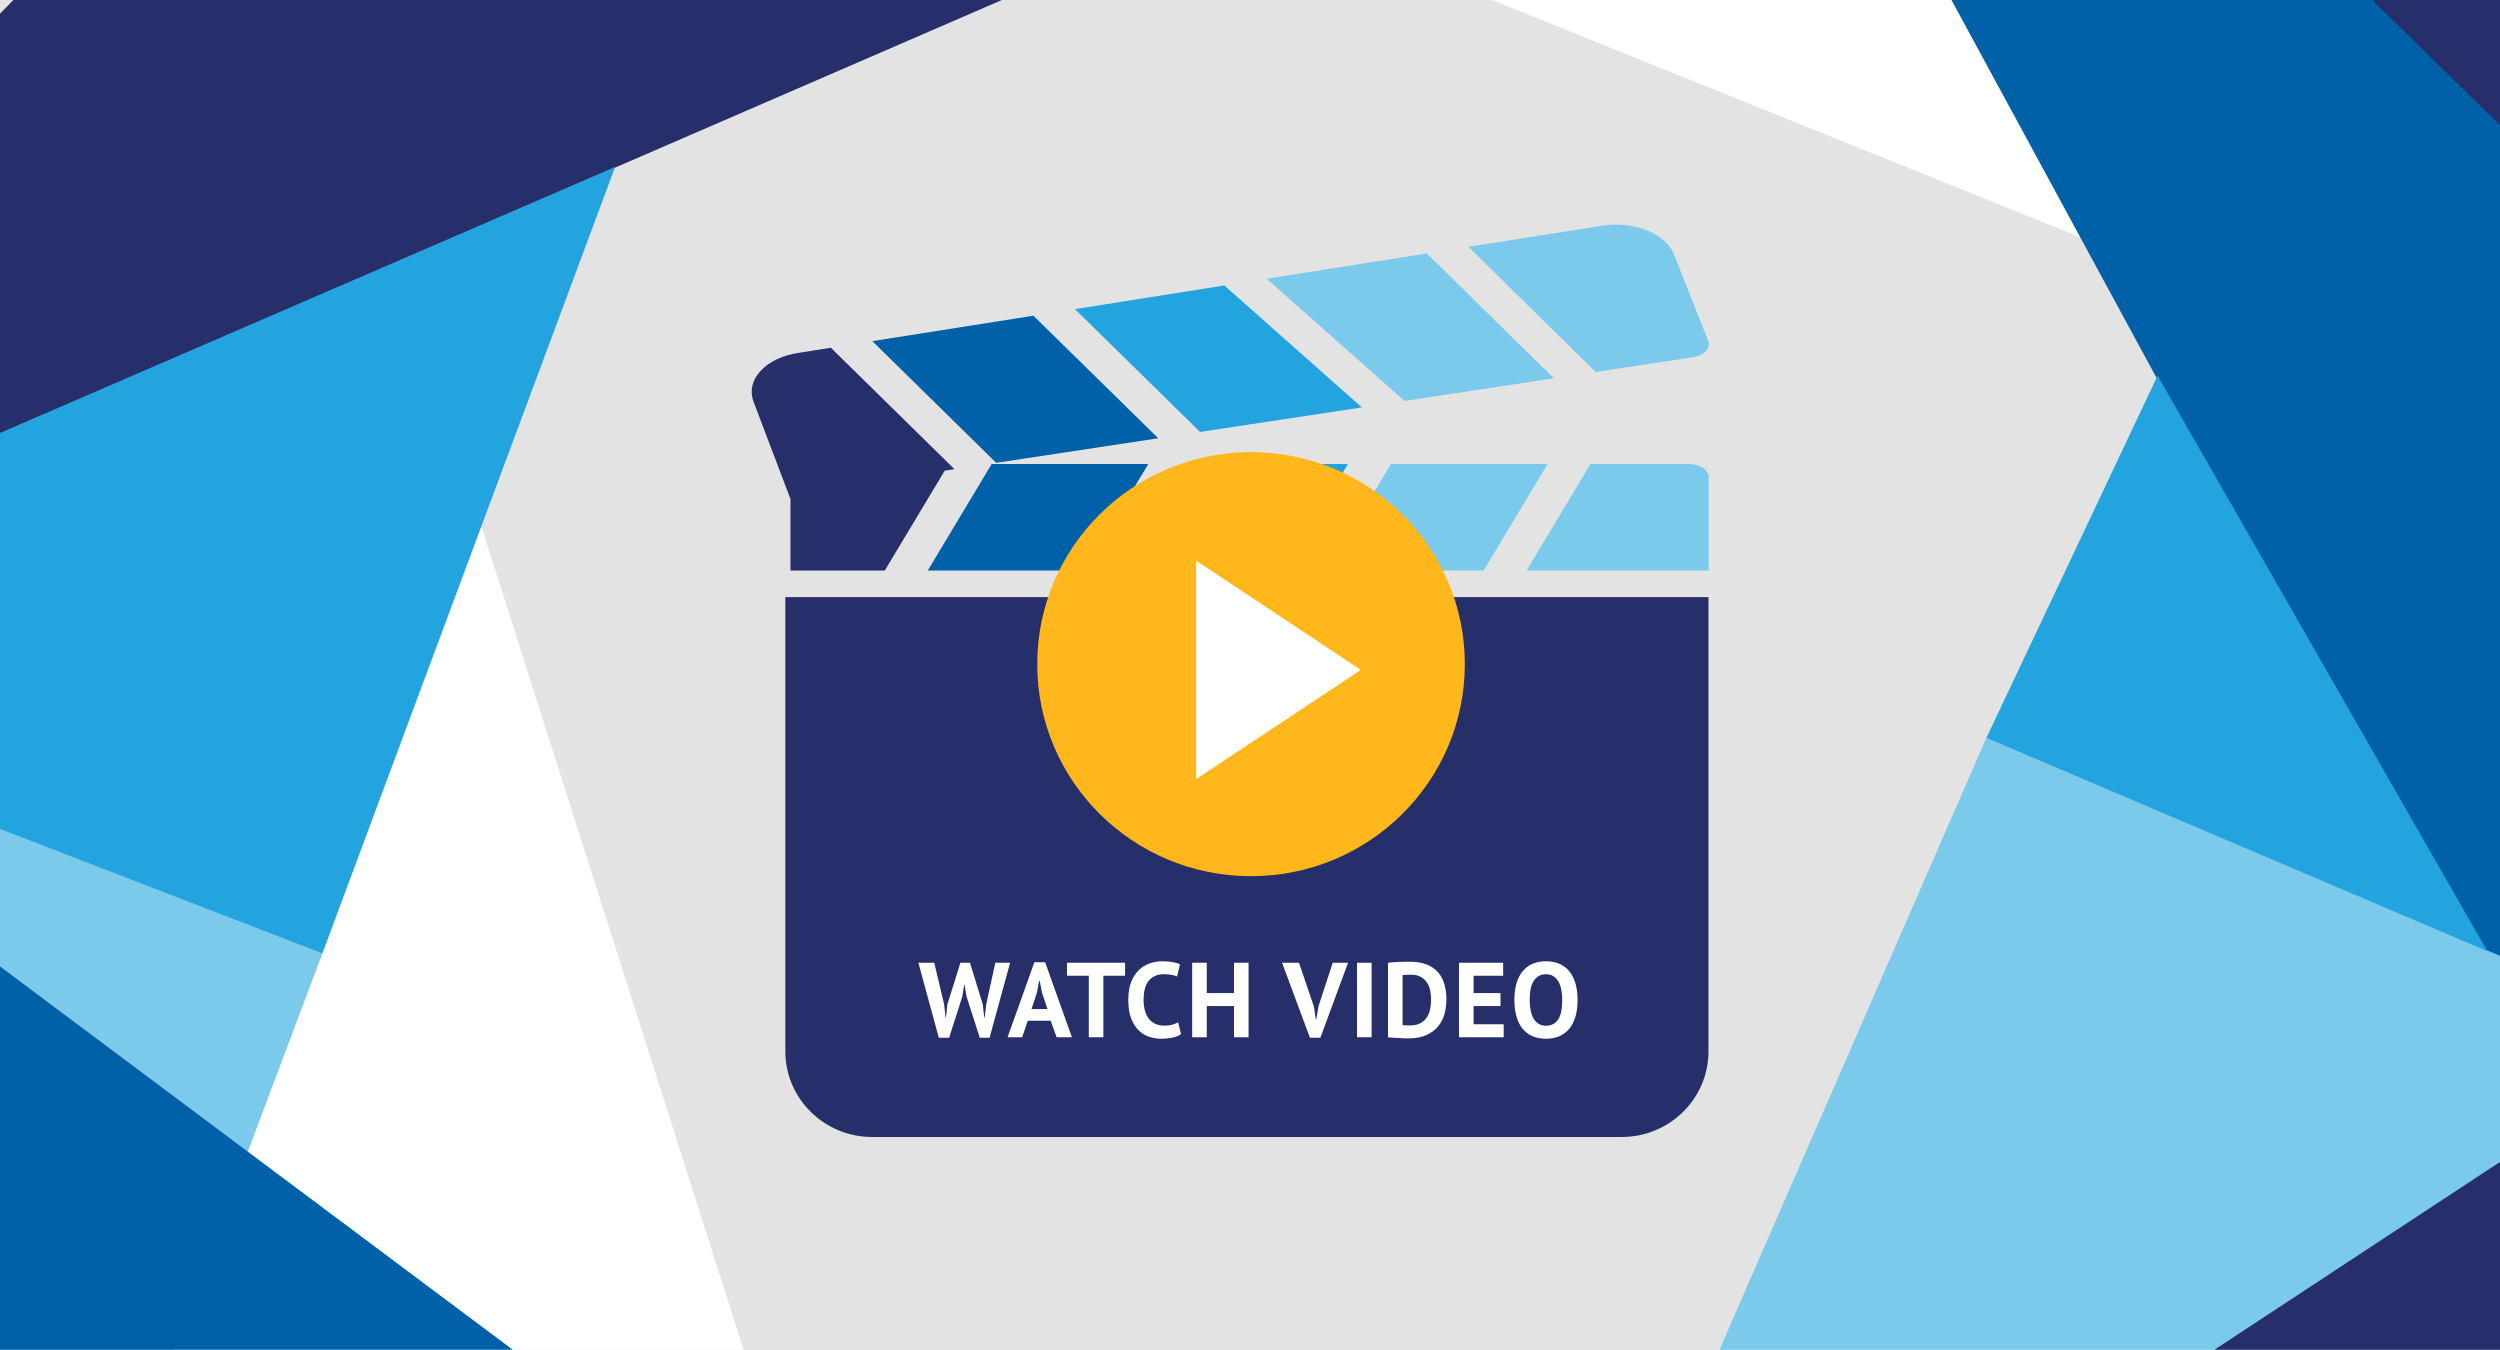
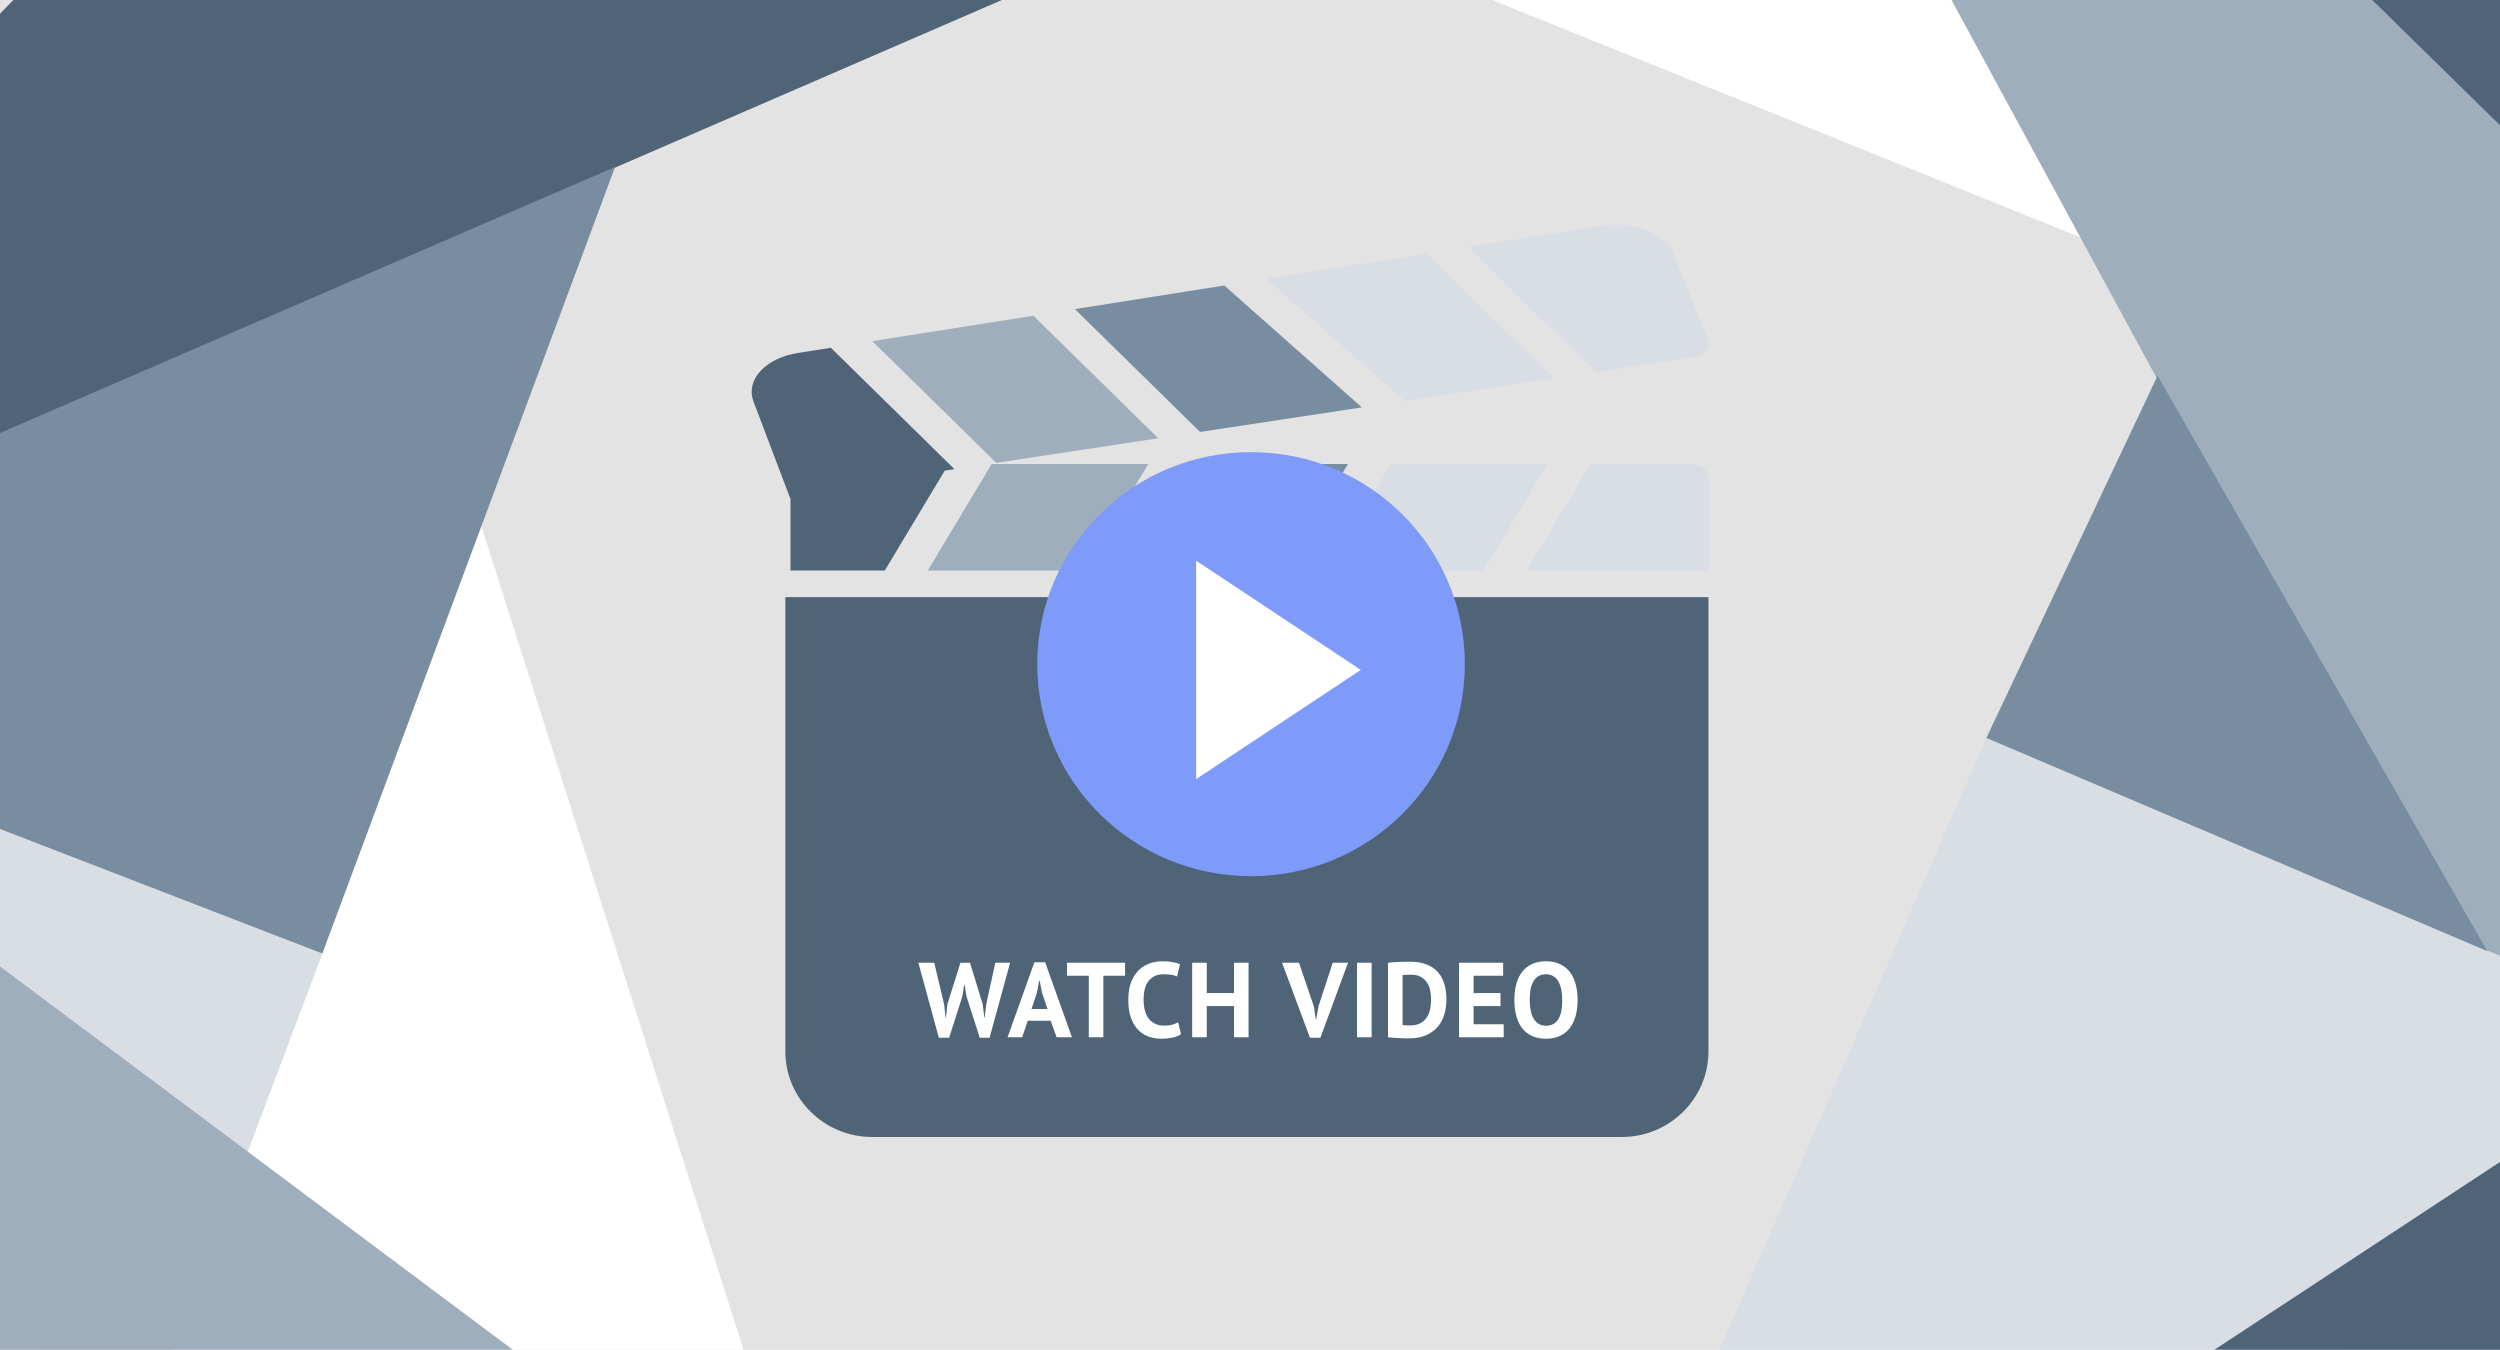
<svg xmlns="http://www.w3.org/2000/svg" xmlns:xlink="http://www.w3.org/1999/xlink" width="376" height="203" viewBox="0 0 376 203" fill="none">
  <g clip-path="url(#clip0)">
    <rect width="376" height="203" fill="#F2F2F2" />
    <rect width="376" height="235" fill="url(#pattern0)" />
    <rect x="-3" y="-3" width="355" height="209" fill="#E3E3E3" />
    <path d="M119 225.5L69 68.5L-0.5 116L8.5 233.5L119 225.5Z" fill="white" />
    <g clip-path="url(#clip1)">
-       <path d="M118.117 89.808V158.128C118.117 165.228 123.963 171 131.143 171H243.926C251.111 171 256.952 165.228 256.952 158.128V89.808H118.117Z" fill="#262F69" />
-       <path d="M184.133 42.935L161.664 46.492L180.489 64.964L204.825 61.272L184.133 42.935Z" fill="#23A4DE" />
-       <path d="M155.42 47.481L131.203 51.309L149.829 69.61L174.202 65.914L155.42 47.481Z" fill="#0061A8" />
-       <path d="M256.903 51.253L251.793 38.326C250.617 35.183 245.789 33.205 241.027 33.929L220.852 37.125L239.994 55.946L254.663 53.72C255.462 53.6 256.147 53.267 256.567 52.803C256.988 52.339 257.107 51.782 256.903 51.253Z" fill="#7BC9EB" />
-       <path d="M214.596 38.114L190.512 41.926L211.239 60.303L233.703 56.895L214.596 38.114Z" fill="#7BC9EB" />
-       <path d="M149.146 69.79L139.539 85.804H163.095L172.703 69.79H149.146Z" fill="#0061A8" />
-       <path d="M179.17 69.79L169.562 85.804H193.118L202.726 69.79H179.17Z" fill="#23A4DE" />
-       <path d="M253.99 69.79H239.213L229.605 85.808H256.992V71.792C256.992 70.683 255.653 69.79 253.99 69.79Z" fill="#7BC9EB" />
-       <path d="M209.193 69.79L199.586 85.804H223.136L232.749 69.79H209.193Z" fill="#7BC9EB" />
-       <path d="M124.962 52.302L120.068 53.075C117.685 53.435 115.667 54.401 114.388 55.786C113.109 57.176 112.731 58.81 113.325 60.391L118.892 75.064V85.804H133.074L142.087 70.783L143.552 70.563L124.962 52.302Z" fill="#262F69" />
+       <path d="M118.117 89.808V158.128C118.117 165.228 123.963 171 131.143 171H243.926C251.111 171 256.952 165.228 256.952 158.128V89.808H118.117Z" fill="#506478" />
+       <path d="M184.133 42.935L161.664 46.492L180.489 64.964L204.825 61.272L184.133 42.935Z" fill="#798da1" />
+       <path d="M155.42 47.481L131.203 51.309L149.829 69.61L174.202 65.914L155.42 47.481Z" fill="#9faebc" />
+       <path d="M256.903 51.253L251.793 38.326C250.617 35.183 245.789 33.205 241.027 33.929L220.852 37.125L239.994 55.946L254.663 53.72C255.462 53.6 256.147 53.267 256.567 52.803C256.988 52.339 257.107 51.782 256.903 51.253Z" fill="#d8dee4" />
+       <path d="M214.596 38.114L190.512 41.926L211.239 60.303L233.703 56.895L214.596 38.114Z" fill="#d8dee4" />
+       <path d="M149.146 69.79L139.539 85.804H163.095L172.703 69.79H149.146Z" fill="#9faebc" />
+       <path d="M179.17 69.79L169.562 85.804H193.118L202.726 69.79H179.17Z" fill="#798da1" />
+       <path d="M253.99 69.79H239.213L229.605 85.808H256.992V71.792C256.992 70.683 255.653 69.79 253.99 69.79Z" fill="#d8dee4" />
+       <path d="M209.193 69.79L199.586 85.804H223.136L232.749 69.79H209.193Z" fill="#d8dee4" />
+       <path d="M124.962 52.302L120.068 53.075C117.685 53.435 115.667 54.401 114.388 55.786C113.109 57.176 112.731 58.81 113.325 60.391L118.892 75.064V85.804H133.074L142.087 70.783L143.552 70.563L124.962 52.302Z" fill="#506478" />
    </g>
-     <ellipse cx="188.154" cy="99.889" rx="32.154" ry="31.889" fill="#FFB71B" />
+     <ellipse cx="188.154" cy="99.889" rx="32.154" ry="31.889" fill="#7e9bfa" />
    <path d="M204.668 100.751L179.901 117.172L179.901 84.331L204.668 100.751Z" fill="white" />
    <path d="M141.999 151.056L142.207 153.04H142.271L142.495 151.024L144.447 144.8H145.887L147.807 151.056L148.031 153.04H148.095L148.335 151.024L149.695 144.8H151.919L148.831 156.08H147.359L145.359 149.856L145.087 148.144H145.007L144.735 149.872L142.751 156.08H141.199L138.127 144.8H140.511L141.999 151.056ZM158.02 153.52H154.58L153.732 156H151.54L155.572 144.72H157.188L161.22 156H158.916L158.02 153.52ZM155.14 151.76H157.54L156.708 149.264L156.372 147.504H156.292L155.956 149.28L155.14 151.76ZM169.21 146.752H165.946V156H163.754V146.752H160.474V144.8H169.21V146.752ZM177.631 155.536C177.289 155.781 176.852 155.957 176.319 156.064C175.796 156.171 175.257 156.224 174.703 156.224C174.031 156.224 173.391 156.123 172.783 155.92C172.185 155.707 171.657 155.371 171.199 154.912C170.74 154.443 170.372 153.84 170.095 153.104C169.828 152.357 169.695 151.456 169.695 150.4C169.695 149.301 169.844 148.384 170.143 147.648C170.452 146.901 170.847 146.304 171.327 145.856C171.817 145.397 172.361 145.072 172.959 144.88C173.556 144.677 174.153 144.576 174.751 144.576C175.391 144.576 175.929 144.619 176.367 144.704C176.815 144.789 177.183 144.891 177.471 145.008L177.039 146.864C176.793 146.747 176.5 146.661 176.159 146.608C175.828 146.555 175.423 146.528 174.943 146.528C174.057 146.528 173.343 146.843 172.799 147.472C172.265 148.101 171.999 149.077 171.999 150.4C171.999 150.976 172.063 151.504 172.191 151.984C172.319 152.453 172.511 152.859 172.767 153.2C173.033 153.531 173.359 153.792 173.743 153.984C174.137 154.165 174.591 154.256 175.103 154.256C175.583 154.256 175.988 154.208 176.319 154.112C176.649 154.016 176.937 153.893 177.183 153.744L177.631 155.536ZM185.592 151.312H181.496V156H179.304V144.8H181.496V149.36H185.592V144.8H187.784V156H185.592V151.312ZM197.608 151.376L197.896 153.28H197.976L198.296 151.36L200.44 144.8H202.744L198.584 156.08H197.016L192.824 144.8H195.368L197.608 151.376ZM204.097 144.8H206.289V156H204.097V144.8ZM208.756 144.8C208.98 144.768 209.231 144.741 209.508 144.72C209.796 144.699 210.089 144.683 210.388 144.672C210.687 144.661 210.975 144.656 211.252 144.656C211.54 144.645 211.796 144.64 212.02 144.64C213.012 144.64 213.86 144.779 214.564 145.056C215.268 145.333 215.839 145.723 216.276 146.224C216.713 146.725 217.033 147.323 217.236 148.016C217.439 148.709 217.54 149.472 217.54 150.304C217.54 151.061 217.444 151.792 217.252 152.496C217.06 153.2 216.74 153.824 216.292 154.368C215.844 154.912 215.252 155.349 214.516 155.68C213.791 156.011 212.889 156.176 211.812 156.176C211.641 156.176 211.412 156.171 211.124 156.16C210.847 156.149 210.553 156.133 210.244 156.112C209.945 156.101 209.657 156.085 209.38 156.064C209.103 156.053 208.895 156.037 208.756 156.016V144.8ZM212.196 146.592C211.961 146.592 211.721 146.597 211.476 146.608C211.241 146.619 211.065 146.635 210.948 146.656V154.16C210.991 154.171 211.06 154.181 211.156 154.192C211.263 154.192 211.375 154.197 211.492 154.208C211.609 154.208 211.721 154.213 211.828 154.224C211.935 154.224 212.015 154.224 212.068 154.224C212.687 154.224 213.199 154.117 213.604 153.904C214.02 153.68 214.345 153.387 214.58 153.024C214.825 152.661 214.996 152.245 215.092 151.776C215.188 151.296 215.236 150.805 215.236 150.304C215.236 149.867 215.193 149.429 215.108 148.992C215.023 148.544 214.863 148.144 214.628 147.792C214.404 147.44 214.095 147.152 213.7 146.928C213.305 146.704 212.804 146.592 212.196 146.592ZM219.435 144.8H226.075V146.752H221.627V149.36H225.675V151.312H221.627V154.048H226.155V156H219.435V144.8ZM227.763 150.4C227.763 148.533 228.173 147.099 228.995 146.096C229.816 145.083 230.989 144.576 232.515 144.576C233.315 144.576 234.013 144.715 234.611 144.992C235.208 145.269 235.704 145.664 236.099 146.176C236.493 146.688 236.787 147.301 236.979 148.016C237.171 148.731 237.267 149.525 237.267 150.4C237.267 152.267 236.851 153.707 236.019 154.72C235.197 155.723 234.029 156.224 232.515 156.224C231.704 156.224 231 156.085 230.403 155.808C229.805 155.531 229.309 155.136 228.915 154.624C228.531 154.112 228.243 153.499 228.051 152.784C227.859 152.069 227.763 151.275 227.763 150.4ZM230.067 150.4C230.067 150.965 230.115 151.488 230.211 151.968C230.307 152.437 230.451 152.843 230.643 153.184C230.845 153.525 231.101 153.792 231.411 153.984C231.72 154.176 232.088 154.272 232.515 154.272C233.293 154.272 233.896 153.968 234.323 153.36C234.749 152.752 234.963 151.765 234.963 150.4C234.963 149.856 234.915 149.349 234.819 148.88C234.733 148.411 234.595 148 234.403 147.648C234.211 147.296 233.96 147.024 233.651 146.832C233.341 146.629 232.963 146.528 232.515 146.528C231.736 146.528 231.133 146.843 230.707 147.472C230.28 148.091 230.067 149.067 230.067 150.4Z" fill="white" />
    <path d="M336 45L183.5 -16.5L340.5 -28L336 45Z" fill="white" />
-     <path d="M382.749 164.439L293.5 0L382.749 0V164.439Z" fill="#0061A8" />
-     <path d="M257 206.694L298.746 110.984L382.747 146.621V206.694H257Z" fill="#7BC9EB" />
-     <path d="M314.039 215.506L384.766 168.992V215.506H314.039Z" fill="#262F69" />
-     <path d="M382.749 25.455V0L356.785 0L382.749 25.455Z" fill="#262F69" />
-     <path d="M298.75 110.984L324.5 56.5L374.097 143.057L298.75 110.984Z" fill="#23A4DE" />
-     <path d="M-106.22 111.329L152.703 -0.877L75.662 -75.77L-106.22 111.329Z" fill="#262F69" />
-     <path d="M-9.883 298.497L48.481 143.422L-86.513 91.058L-152.959 159.41L-9.883 298.497Z" fill="#7BC9EB" />
-     <path d="M48.48 143.417L92.511 25.108L-72.725 96.571L48.48 143.417Z" fill="#23A4DE" />
-     <path d="M90.5 213L-8.5 139V217.5L90.5 213Z" fill="#0061A8" />
+     <path d="M382.749 164.439L293.5 0L382.749 0V164.439Z" fill="#9faebc" />
+     <path d="M257 206.694L298.746 110.984L382.747 146.621V206.694H257Z" fill="#d8dee4" />
+     <path d="M314.039 215.506L384.766 168.992V215.506H314.039Z" fill="#506478" />
+     <path d="M382.749 25.455V0L356.785 0L382.749 25.455Z" fill="#506478" />
+     <path d="M298.75 110.984L324.5 56.5L374.097 143.057L298.75 110.984Z" fill="#798da1" />
+     <path d="M-106.22 111.329L152.703 -0.877L75.662 -75.77L-106.22 111.329Z" fill="#506478" />
+     <path d="M-9.883 298.497L48.481 143.422L-86.513 91.058L-152.959 159.41L-9.883 298.497Z" fill="#d8dee4" />
+     <path d="M48.48 143.417L92.511 25.108L-72.725 96.571L48.48 143.417Z" fill="#798da1" />
+     <path d="M90.5 213L-8.5 139V217.5L90.5 213Z" fill="#9faebc" />
  </g>
  <defs>
    <pattern id="pattern0" patternContentUnits="objectBoundingBox" width="1" height="1">
      <use xlink:href="#image0" transform="scale(0.000244141 0.000390625)" />
    </pattern>
    <clipPath id="clip0">
      <rect width="376" height="203" fill="white" />
    </clipPath>
    <clipPath id="clip1">
      <rect width="144" height="138" fill="white" transform="translate(113 33)" />
    </clipPath>
  </defs>
</svg>
